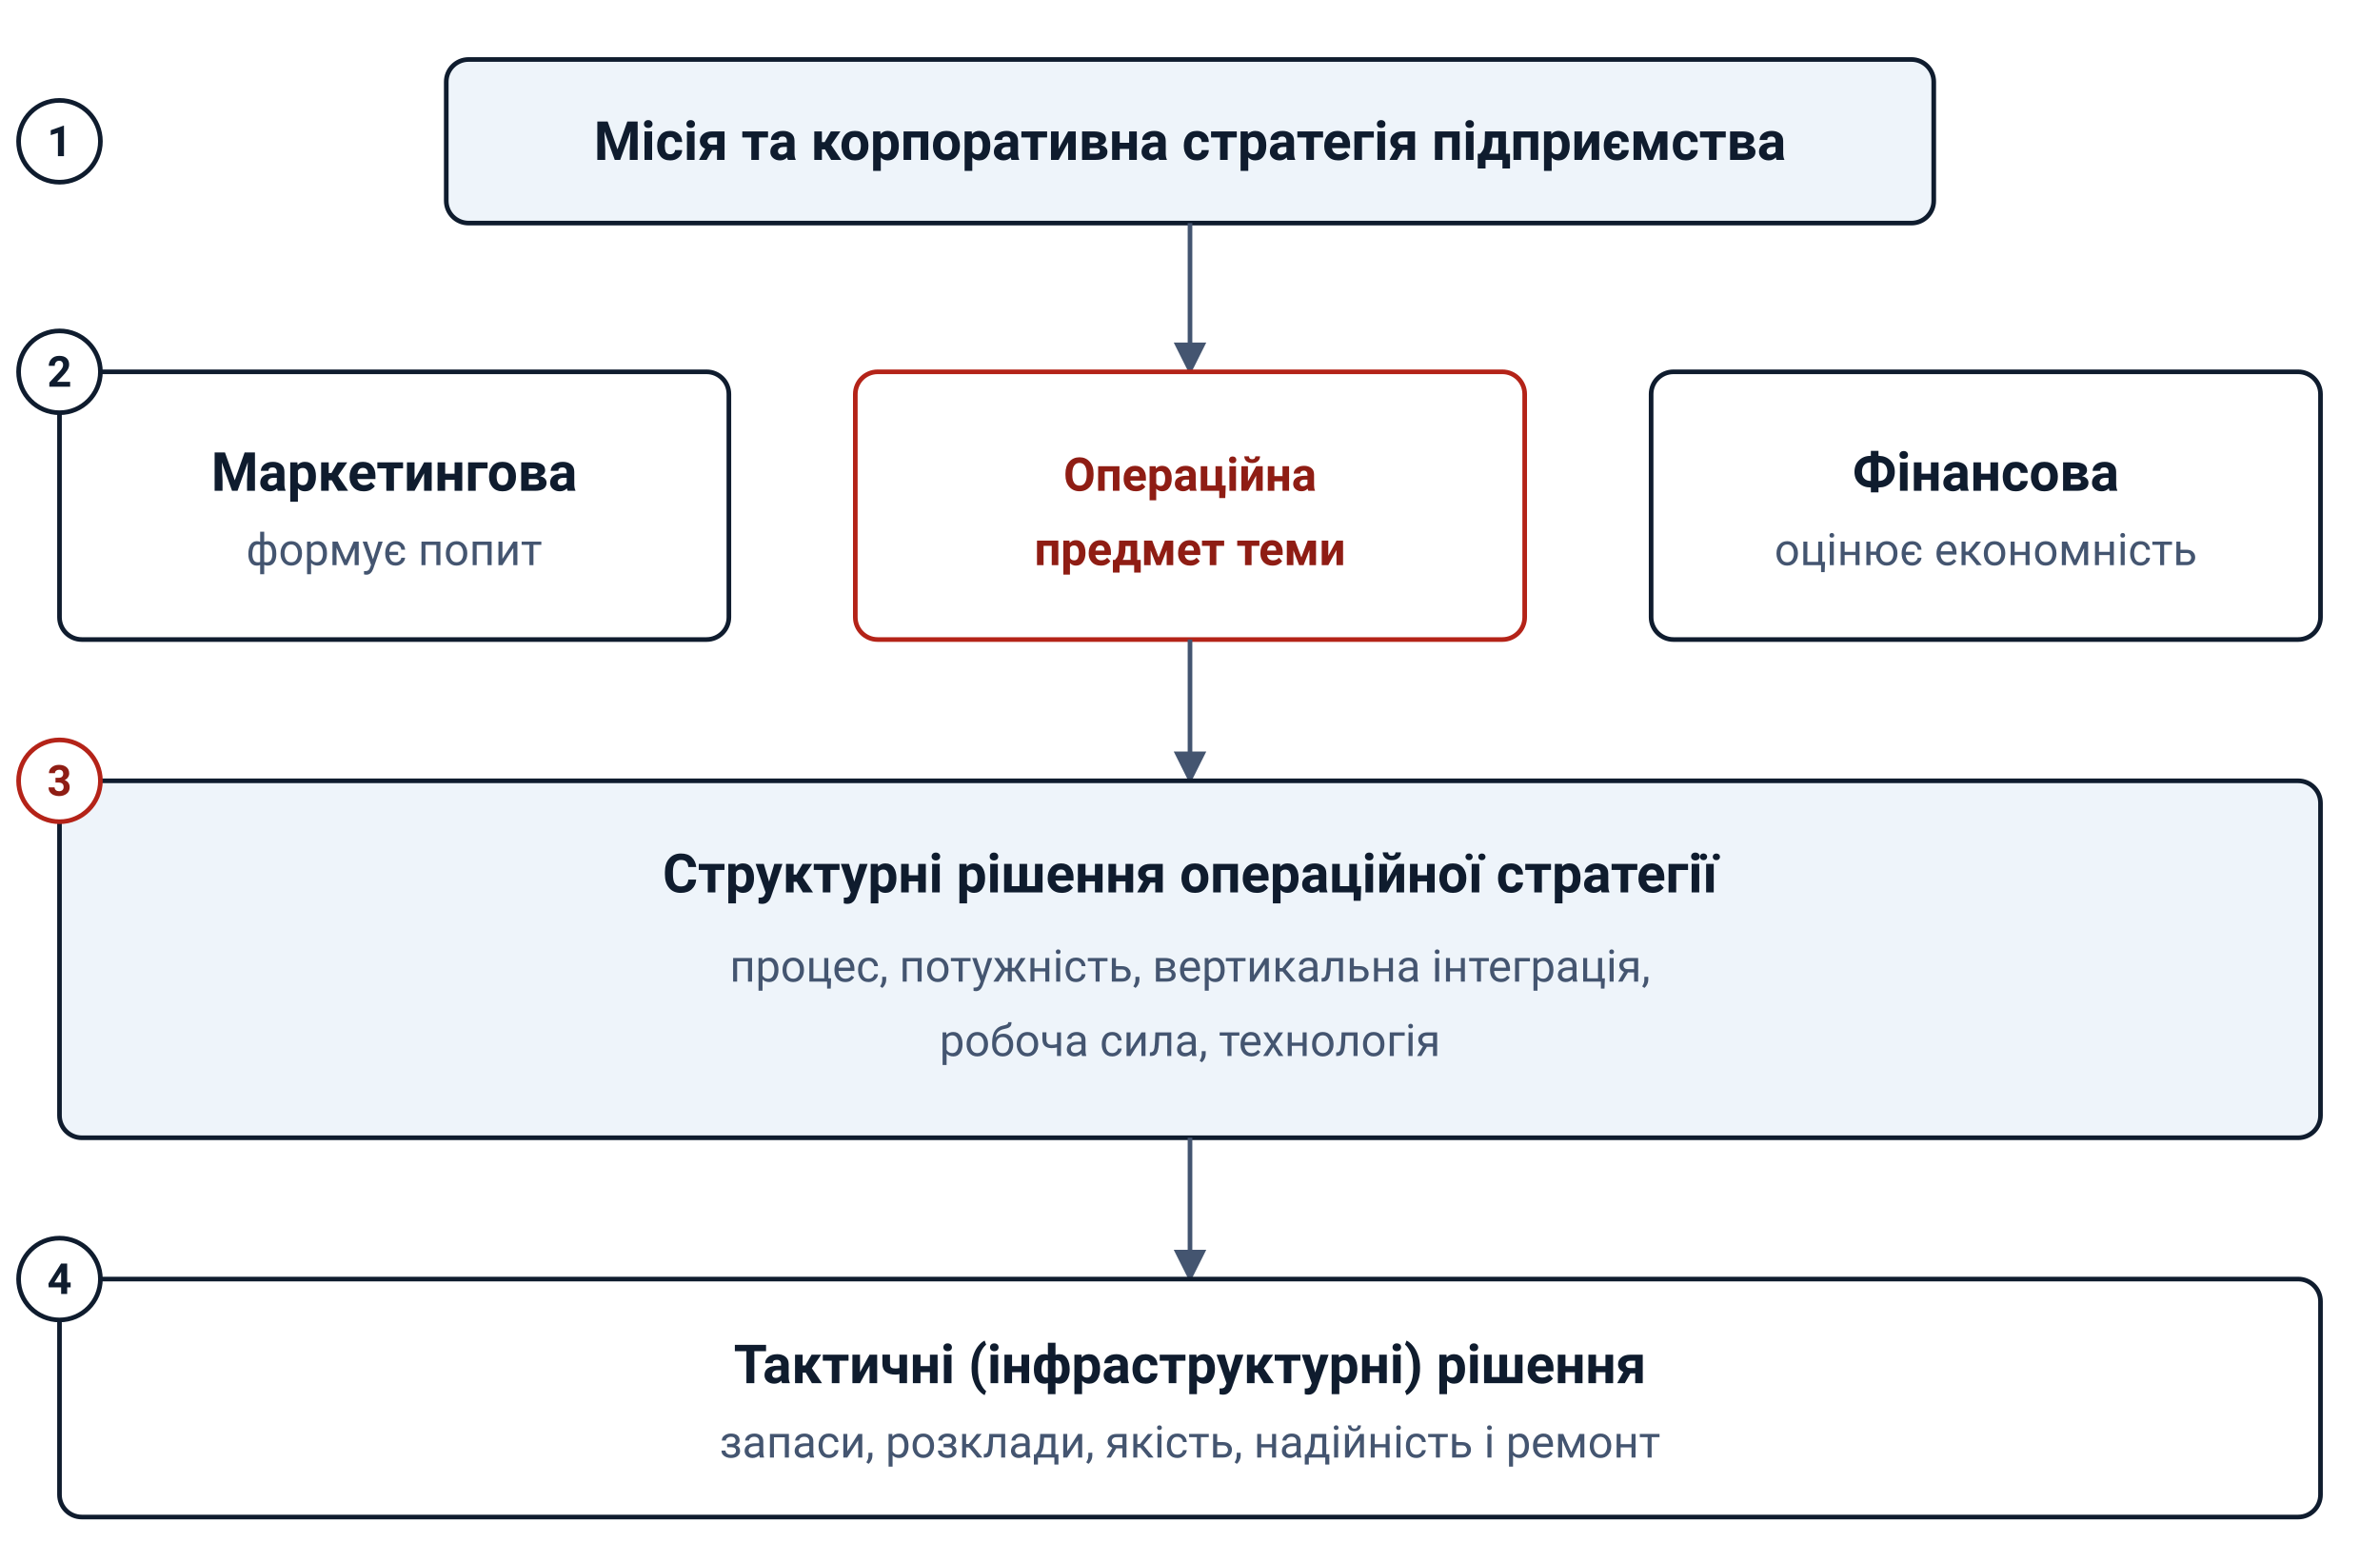
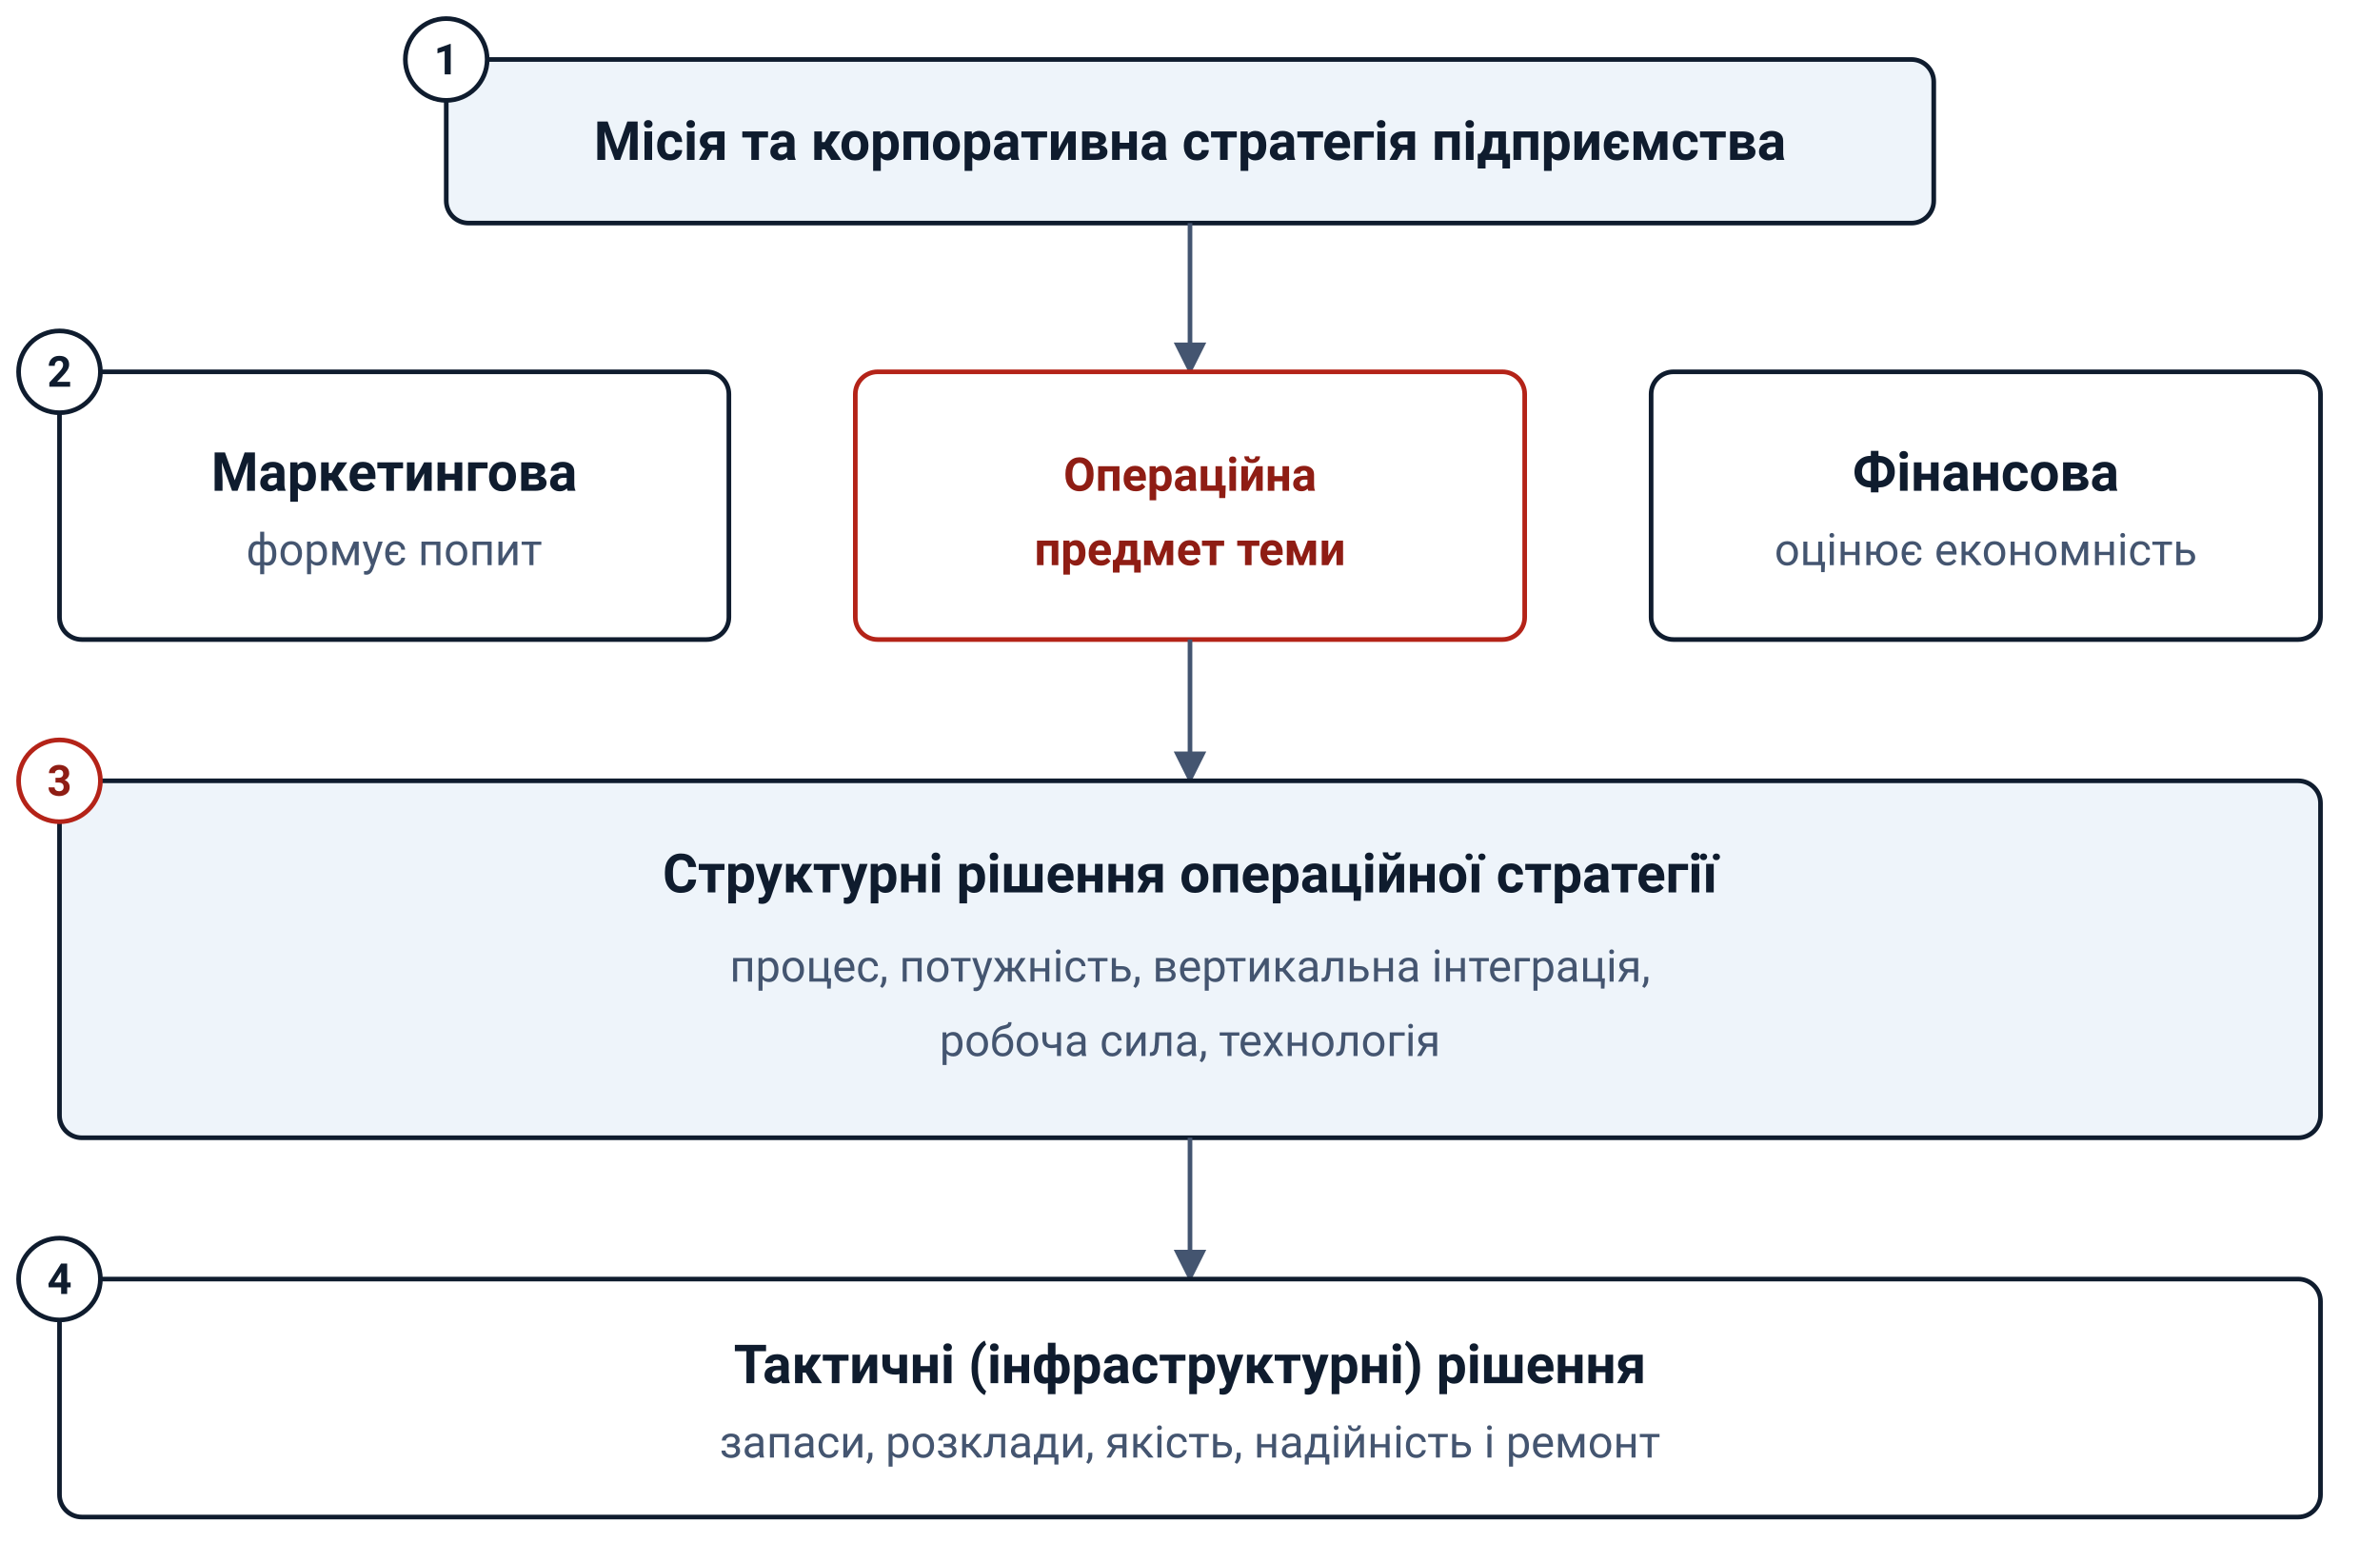
<svg xmlns="http://www.w3.org/2000/svg" id="fig-t02-1" class="scheme" viewBox="0 0 640 420" role="img" aria-labelledby="fig-t02-1-title fig-t02-1-desc" font-family="system-ui, -apple-system, 'Segoe UI', Roboto, 'Helvetica Neue', Arial, sans-serif">
  <style>
    #fig-t02-1 .box { fill: var(--surface, #ffffff); stroke: var(--ink, #0f1c2e); stroke-width: 1.25; }
    #fig-t02-1 .box-owner { fill: var(--surface-tint, #eef4fa); }
    #fig-t02-1 .t { fill: var(--ink, #0f1c2e); font-size: 14.5px; font-weight: 650; }
    #fig-t02-1 .s { fill: var(--ink-2, #445570); font-size: 12px; }
    #fig-t02-1 .lbl { fill: var(--ink-2, #445570); font-size: 12px; }
    #fig-t02-1 .arrow { stroke: var(--ink-2, #445570); stroke-width: 1.25; fill: none; }
    #fig-t02-1 .arrow-head { fill: var(--ink-2, #445570); }
    #fig-t02-1 .refc { fill: var(--surface, #ffffff); stroke: var(--ink, #0f1c2e); stroke-width: 1.25; }
    #fig-t02-1 .refn { fill: var(--ink, #0f1c2e); font-size: 11.5px; font-weight: 700; text-anchor: middle; }
    #fig-t02-1 .exam { stroke: var(--err, #b42318); }
    #fig-t02-1 .exam-t { fill: var(--err-ink, #8f1d14); font-size: 12.5px; font-weight: 600; }
    #fig-t02-1 .refc.exam { stroke: var(--err, #b42318); }
    #fig-t02-1 .refn.exam-n { fill: var(--err-ink, #8f1d14); }
  </style>
  <defs>
    <marker id="fig-t02-1-arr" viewBox="0 0 10 10" refX="9" refY="5" markerWidth="7" markerHeight="7" orient="auto-start-reverse">
      <path class="arrow-head" d="M0 0 10 5 0 10z" />
    </marker>
  </defs>
  <rect class="box box-owner" x="120" y="16" width="400" height="44" rx="6" />
  <text class="t" x="320" y="43" text-anchor="middle">Місія та корпоративна стратегія підприємства</text>
  <path class="arrow" marker-end="url(#fig-t02-1-arr)" d="M320 60 L320 100" />
  <rect class="box" x="16" y="100" width="180" height="72" rx="6" />
  <text class="t" x="106" y="132" text-anchor="middle">Маркетингова</text>
  <text class="s" x="106" y="152" text-anchor="middle">формує попит</text>
  <rect class="box exam" x="230" y="100" width="180" height="72" rx="6" />
  <text class="exam-t" x="320" y="132" text-anchor="middle">Операційна</text>
  <text class="exam-t" x="320" y="152" text-anchor="middle">предмет теми</text>
  <rect class="box" x="444" y="100" width="180" height="72" rx="6" />
  <text class="t" x="534" y="132" text-anchor="middle">Фінансова</text>
  <text class="s" x="534" y="152" text-anchor="middle">оцінює економність</text>
  <path class="arrow" marker-end="url(#fig-t02-1-arr)" d="M320 172 L320 210" />
  <rect class="box box-owner" x="16" y="210" width="608" height="96" rx="6" />
  <text class="t" x="320" y="240" text-anchor="middle">Структурні рішення операційної стратегії</text>
  <text class="s" x="320" y="264" text-anchor="middle">процес, потужність, вертикальна інтеграція,</text>
  <text class="s" x="320" y="284" text-anchor="middle">робоча сила, технологія</text>
  <path class="arrow" marker-end="url(#fig-t02-1-arr)" d="M320 306 L320 344" />
  <rect class="box" x="16" y="344" width="608" height="64" rx="6" />
  <text class="t" x="320" y="372" text-anchor="middle">Тактичні (інфраструктурні) рішення</text>
  <text class="s" x="320" y="392" text-anchor="middle">запаси, розклади, якість, надійність і ремонт</text>
-   <circle class="refc" cx="16" cy="38" r="11" />
-   <text class="refn" x="16" y="42">1</text>
+   <circle class="refc" cx="120" cy="16" r="11" />
+   <text class="refn" x="120" y="20">1</text>
  <circle class="refc" cx="16" cy="100" r="11" />
  <text class="refn" x="16" y="104">2</text>
  <circle class="refc exam" cx="16" cy="210" r="11" />
  <text class="refn exam-n" x="16" y="214">3</text>
  <circle class="refc" cx="16" cy="344" r="11" />
  <text class="refn" x="16" y="348">4</text>
</svg>
